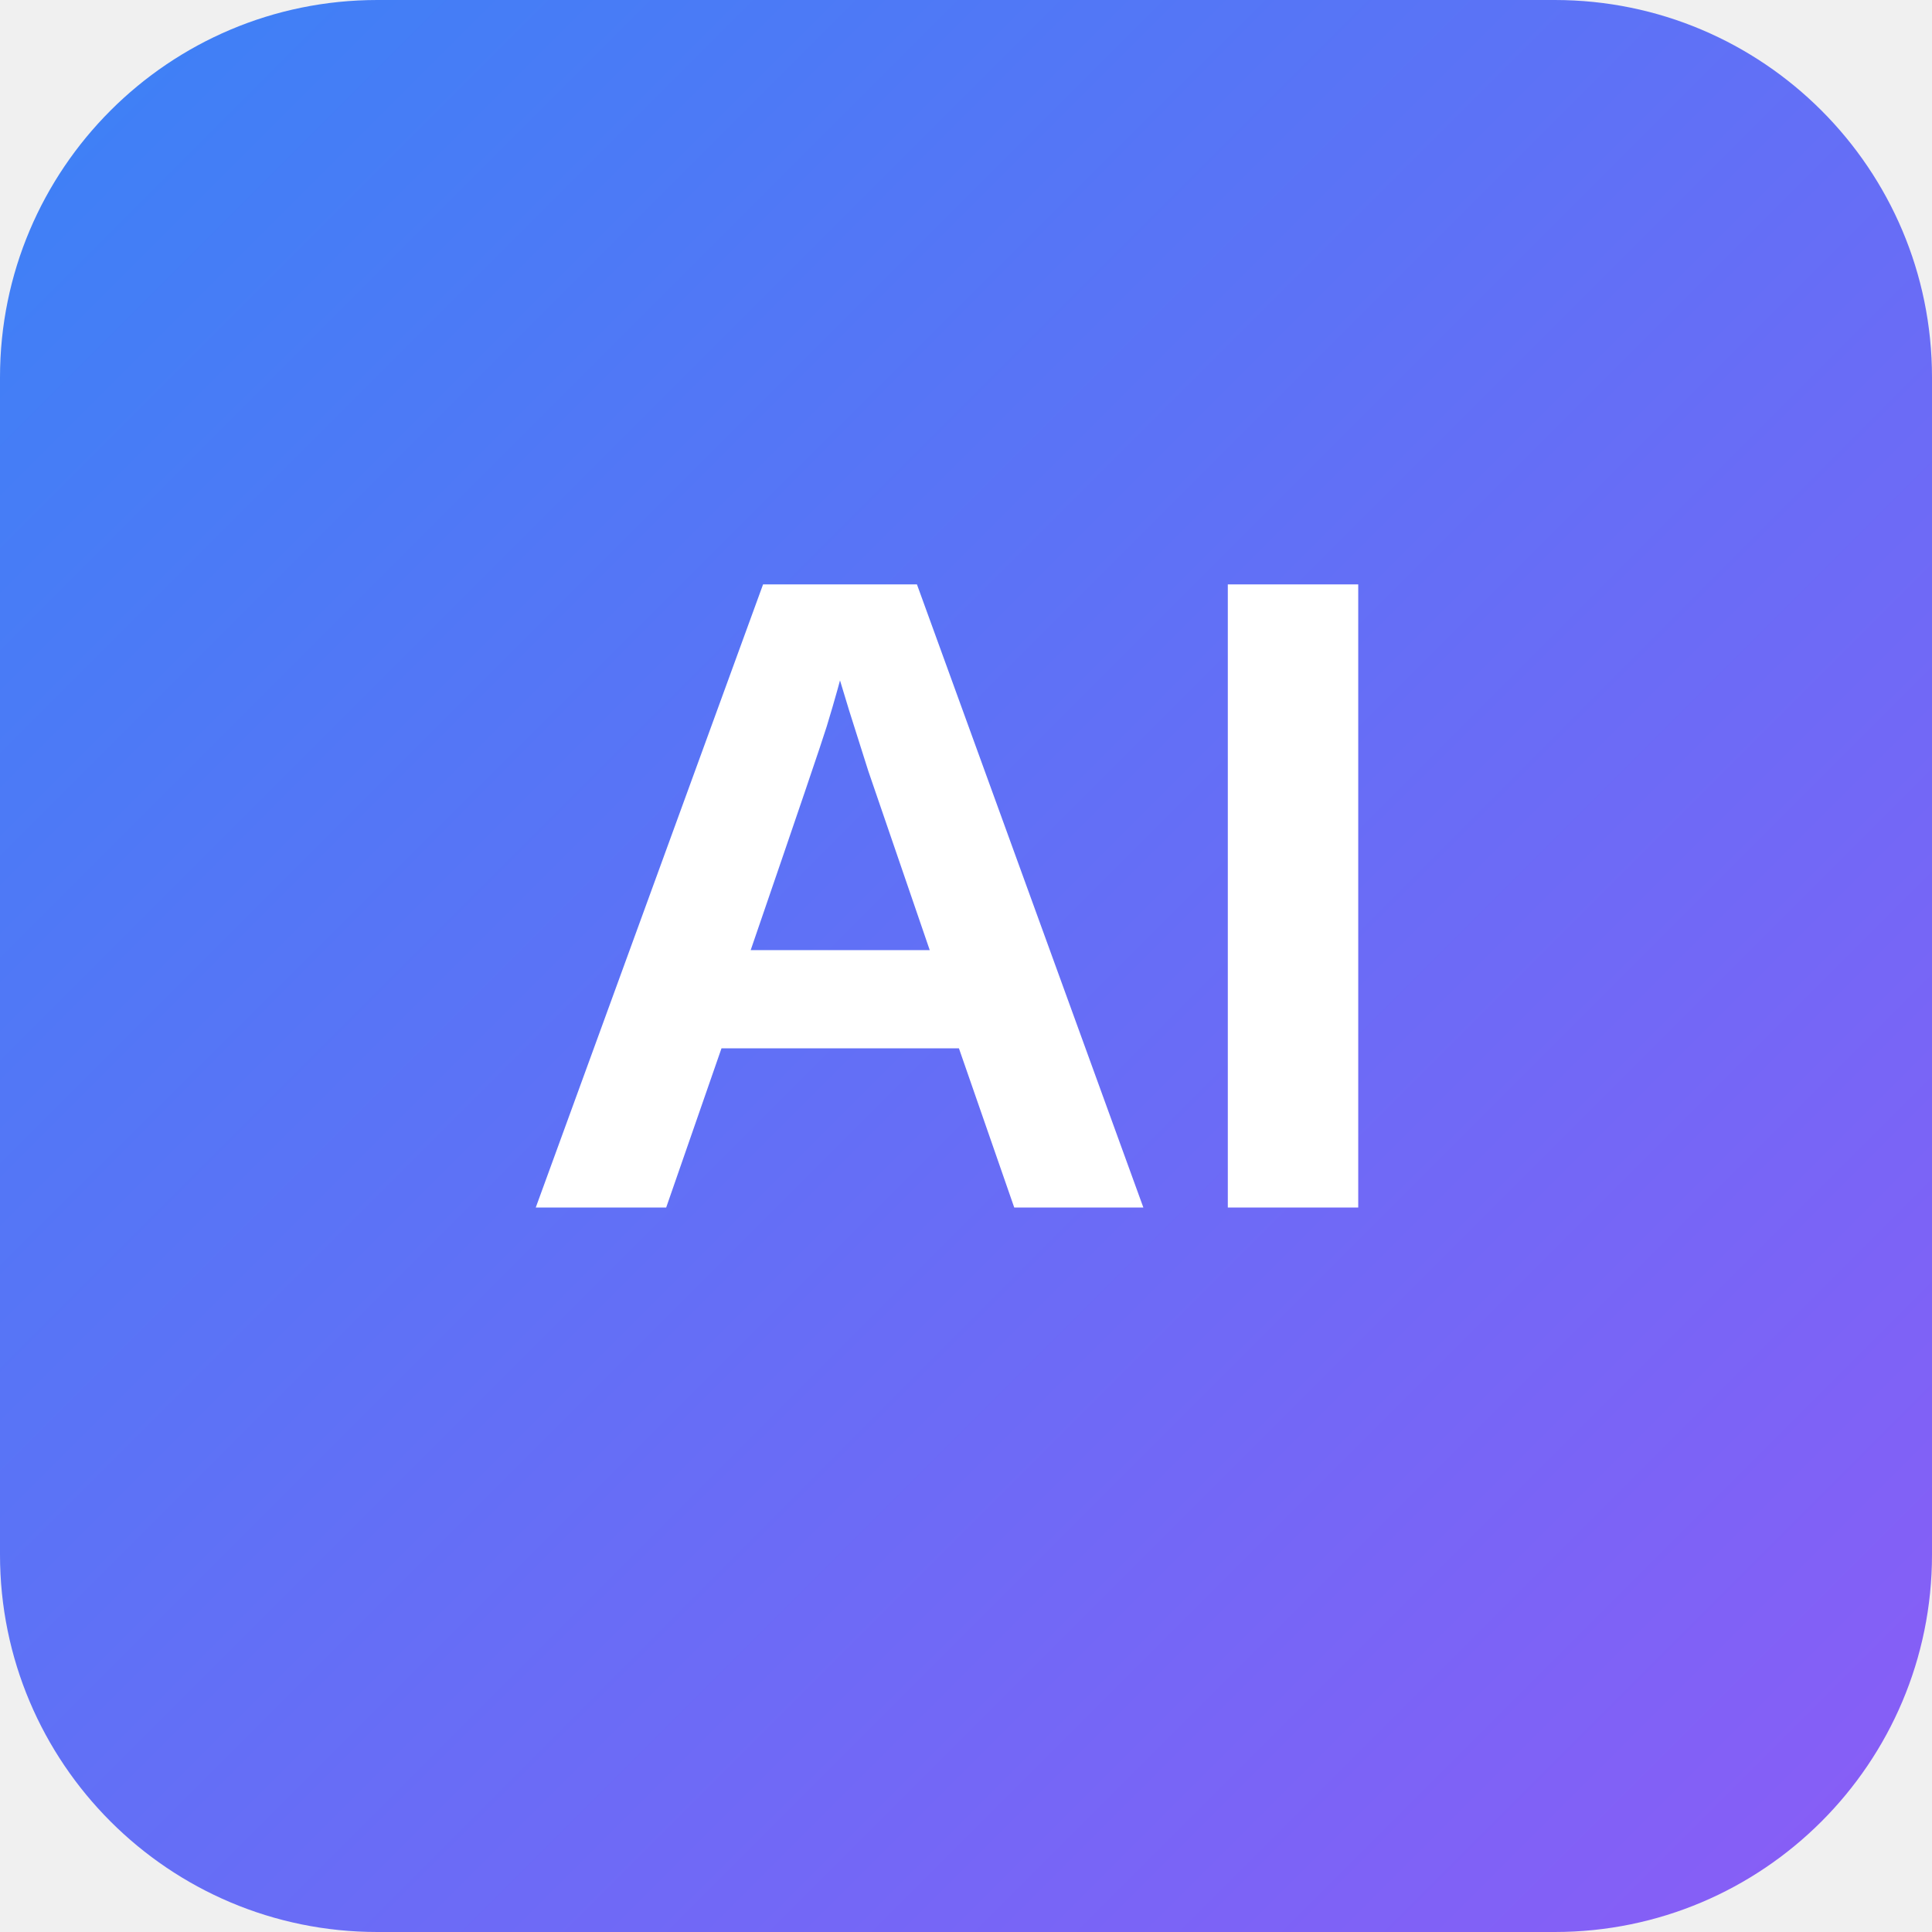
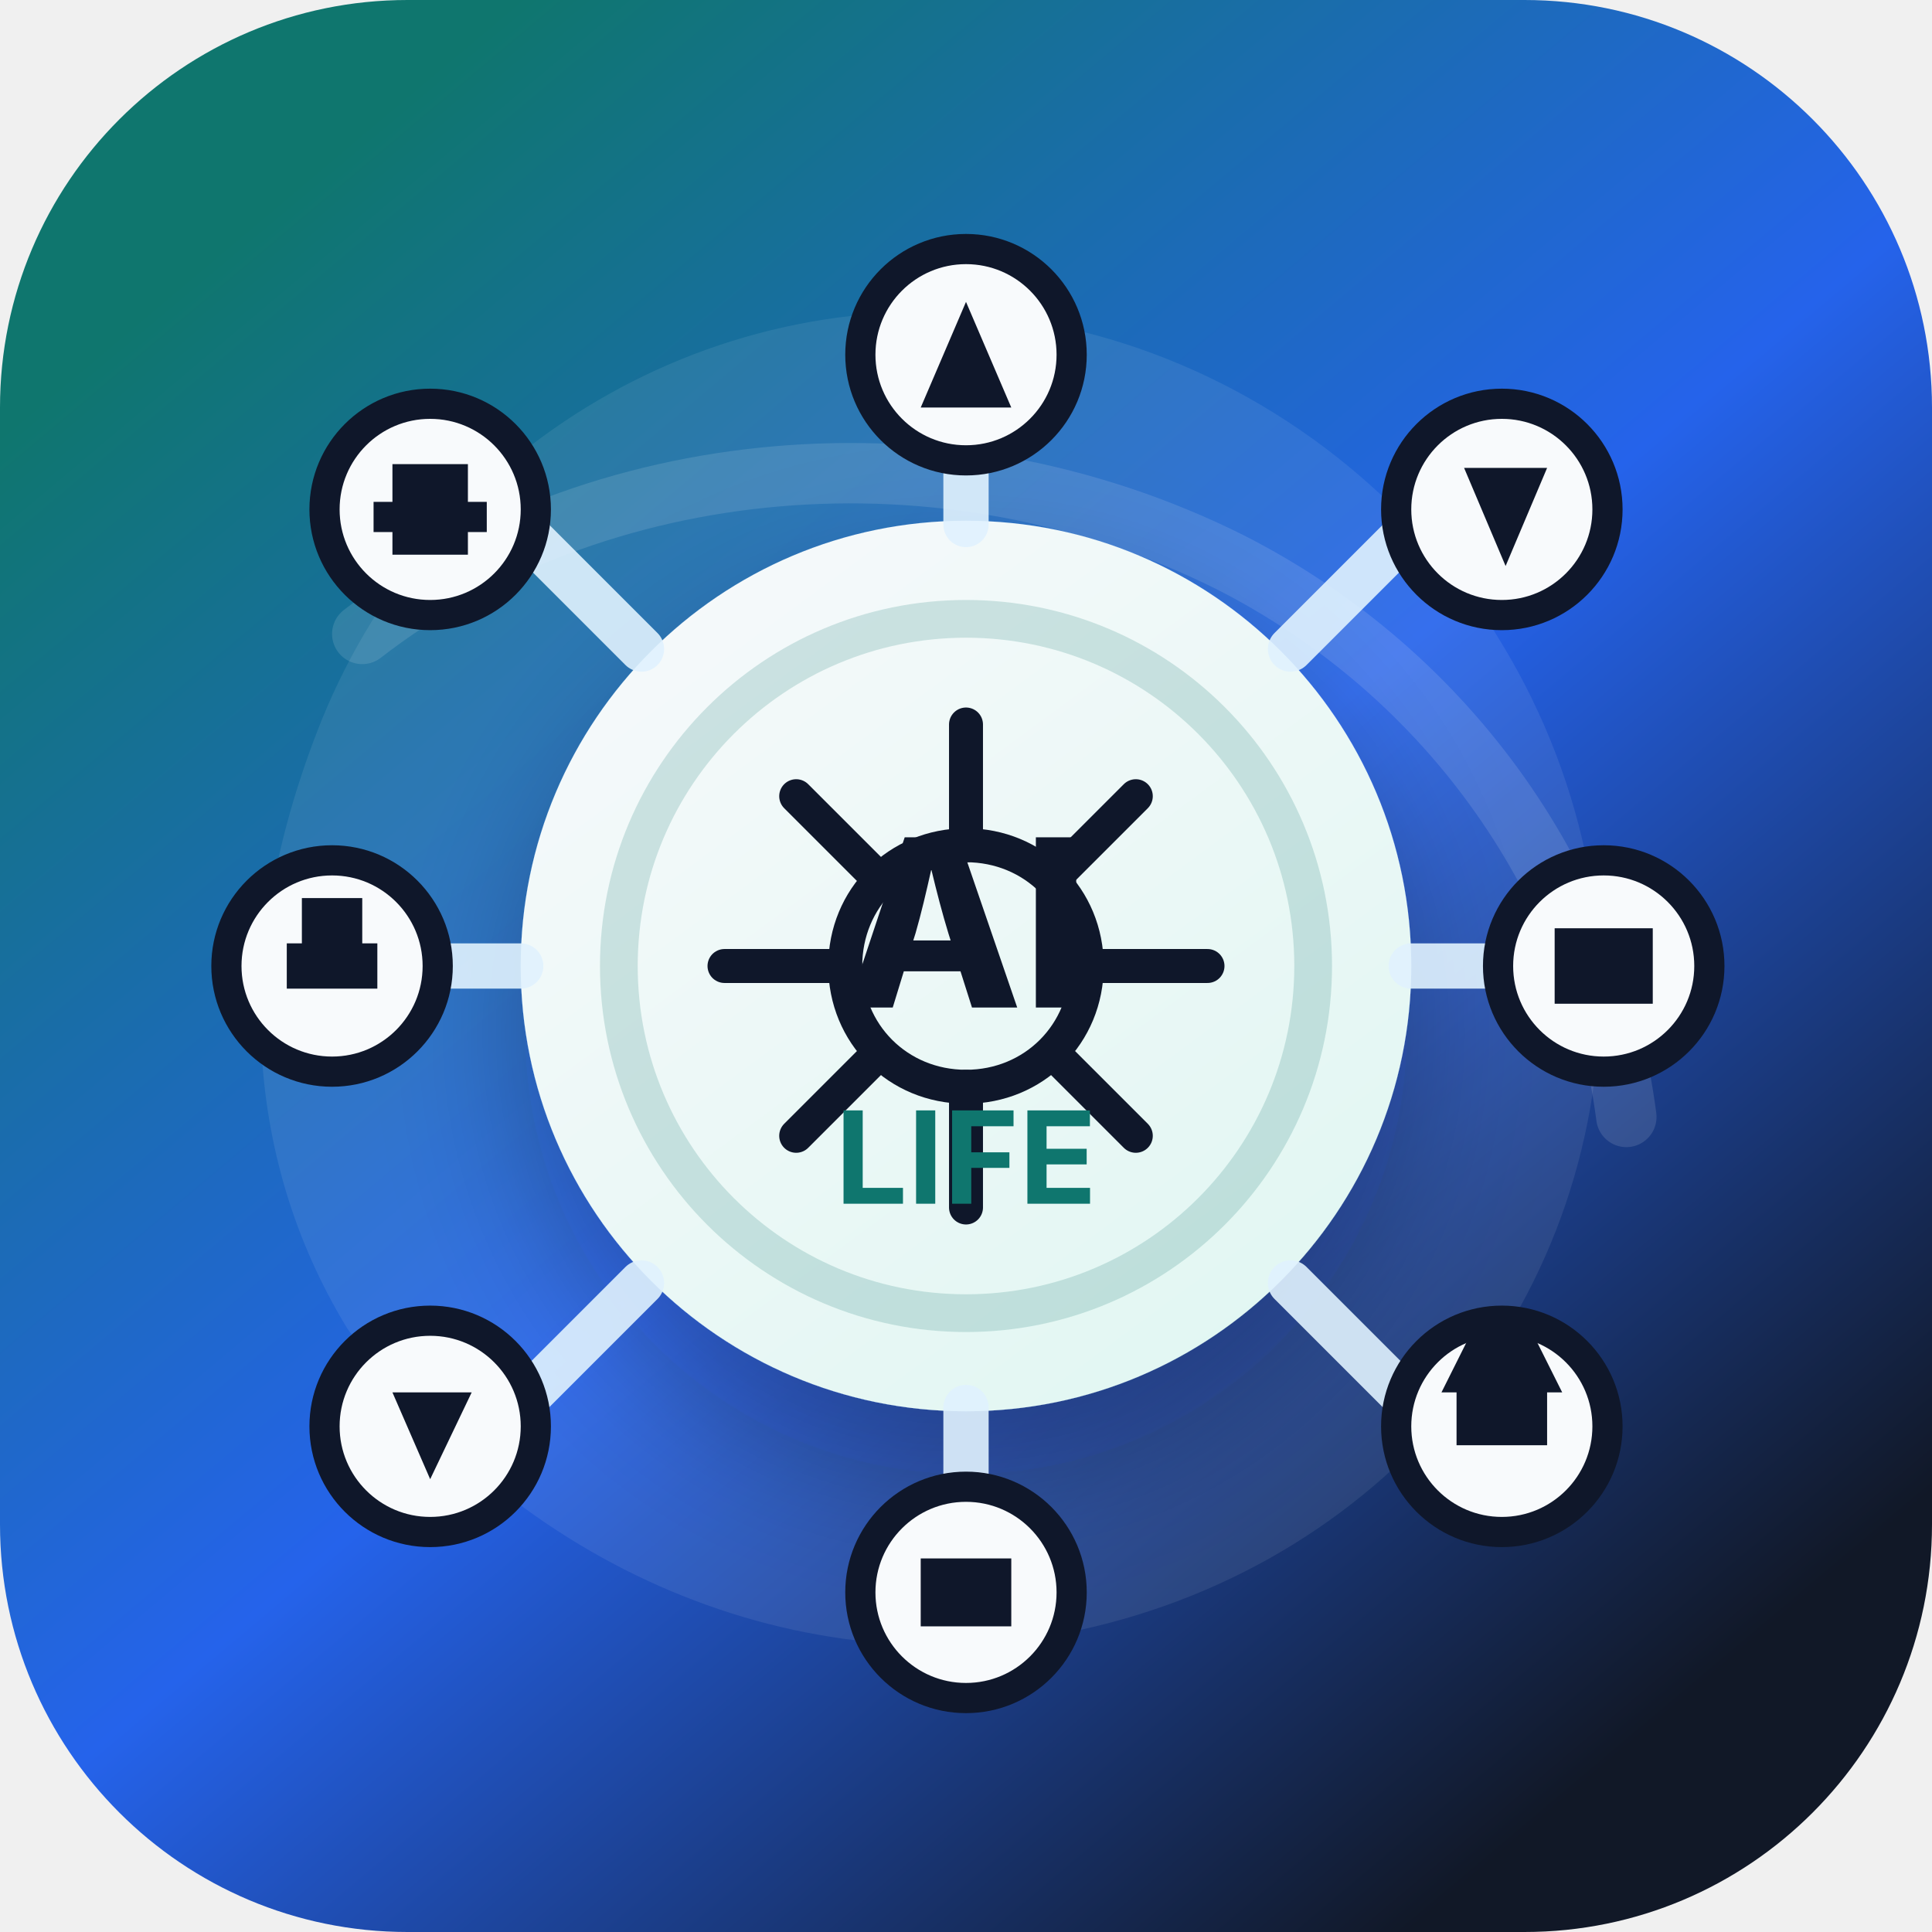
- <svg xmlns="http://www.w3.org/2000/svg" viewBox="0 0 512 512">
+ <svg xmlns="http://www.w3.org/2000/svg" viewBox="0 0 512 512" role="img" aria-labelledby="title desc">
  <defs>
-     <linearGradient id="g" x1="0%" y1="0%" x2="100%" y2="100%">
-       <stop offset="0%" style="stop-color:#3b82f6" />
-       <stop offset="100%" style="stop-color:#8b5cf6" />
+     <linearGradient id="bg" x1="80" y1="48" x2="430" y2="464" gradientUnits="userSpaceOnUse">
+       <stop offset="0" stop-color="#0F766E" />
+       <stop offset="0.52" stop-color="#2563EB" />
+       <stop offset="1" stop-color="#111827" />
    </linearGradient>
+     <linearGradient id="core" x1="160" y1="126" x2="352" y2="386" gradientUnits="userSpaceOnUse">
+       <stop offset="0" stop-color="#F8FAFC" />
+       <stop offset="1" stop-color="#DFF6F1" />
+     </linearGradient>
+     <filter id="shadow" x="-20%" y="-20%" width="140%" height="140%">
+       <feDropShadow dx="0" dy="18" stdDeviation="18" flood-color="#020617" flood-opacity="0.28" />
+     </filter>
  </defs>
-   <rect width="512" height="512" rx="100" fill="url(#g)" />
-   <text x="256" y="320" text-anchor="middle" font-family="Arial,sans-serif" font-size="240" font-weight="bold" fill="white">AI</text>
+   <rect width="512" height="512" rx="108" fill="url(#bg)" />
+   <path d="M92 352C137 415 211 448 286 432C369 414 426 343 424 259C422 171 354 95 266 84C186 74 112 121 84 194C62 251 64 306 92 352Z" fill="#FFFFFF" opacity="0.08" />
+   <path d="M96 168C158 120 250 111 326 149C385 179 423 235 431 296" fill="none" stroke="#FFFFFF" stroke-width="16" stroke-linecap="round" opacity="0.12" />
+   <g filter="url(#shadow)">
+     <circle cx="256" cy="256" r="118" fill="url(#core)" />
+     <circle cx="256" cy="256" r="92" fill="none" stroke="#0F766E" stroke-width="10" opacity="0.18" />
+   </g>
+   <g fill="none" stroke="#E0F2FE" stroke-width="12" stroke-linecap="round" stroke-linejoin="round" opacity="0.9">
+     <path d="M256 139V94" />
+     <path d="M342 172L379 135" />
+     <path d="M374 256H425" />
+     <path d="M342 340L380 378" />
+     <path d="M256 373V422" />
+     <path d="M170 340L132 378" />
+     <path d="M138 256H88" />
+     <path d="M170 172L133 135" />
+   </g>
+   <g fill="#F8FAFC" stroke="#0F172A" stroke-width="8" stroke-linejoin="round">
+     <circle cx="256" cy="94" r="28" />
+     <circle cx="398" cy="135" r="28" />
+     <circle cx="425" cy="256" r="28" />
+     <circle cx="398" cy="378" r="28" />
+     <circle cx="256" cy="422" r="28" />
+     <circle cx="114" cy="378" r="28" />
+     <circle cx="88" cy="256" r="28" />
+     <circle cx="114" cy="135" r="28" />
+   </g>
+   <g fill="none" stroke="#0F172A" stroke-width="9" stroke-linecap="round" stroke-linejoin="round">
+     <path d="M256 224C238 224 224 238 224 256C224 274 238 288 256 288C274 288 288 274 288 256C288 238 274 224 256 224Z" />
+     <path d="M256 192V224" />
+     <path d="M256 288V320" />
+     <path d="M192 256H224" />
+     <path d="M288 256H320" />
+     <path d="M211 211L232 232" />
+     <path d="M280 280L301 301" />
+     <path d="M301 211L280 232" />
+     <path d="M232 280L211 301" />
+   </g>
+   <g fill="#0F172A">
+     <path d="M256 80L244 108H268L256 80Z" />
+     <path d="M388 124H410L399 150L388 124Z" />
+     <path d="M412 246H438V266H412V246Z" />
+     <path d="M386 369H410V383H386V369ZM390 353H406L414 369H382L390 353Z" />
+     <path d="M244 413H268V431H244V413Z" />
+     <path d="M104 369H125L114 392L104 369Z" />
+     <path d="M76 250H100V262H76V250ZM80 238H96V250H80V238Z" />
+     <path d="M104 123H124V147H104V123ZM99 133H129V141H99V133Z" />
+   </g>
+   <text x="256" y="267" text-anchor="middle" font-family="Inter, Segoe UI, Arial, sans-serif" font-size="62" font-weight="800" fill="#0F172A">AI</text>
+   <text x="256" y="319" text-anchor="middle" font-family="Inter, Segoe UI, Arial, sans-serif" font-size="34" font-weight="700" fill="#0F766E">LIFE</text>
</svg>
